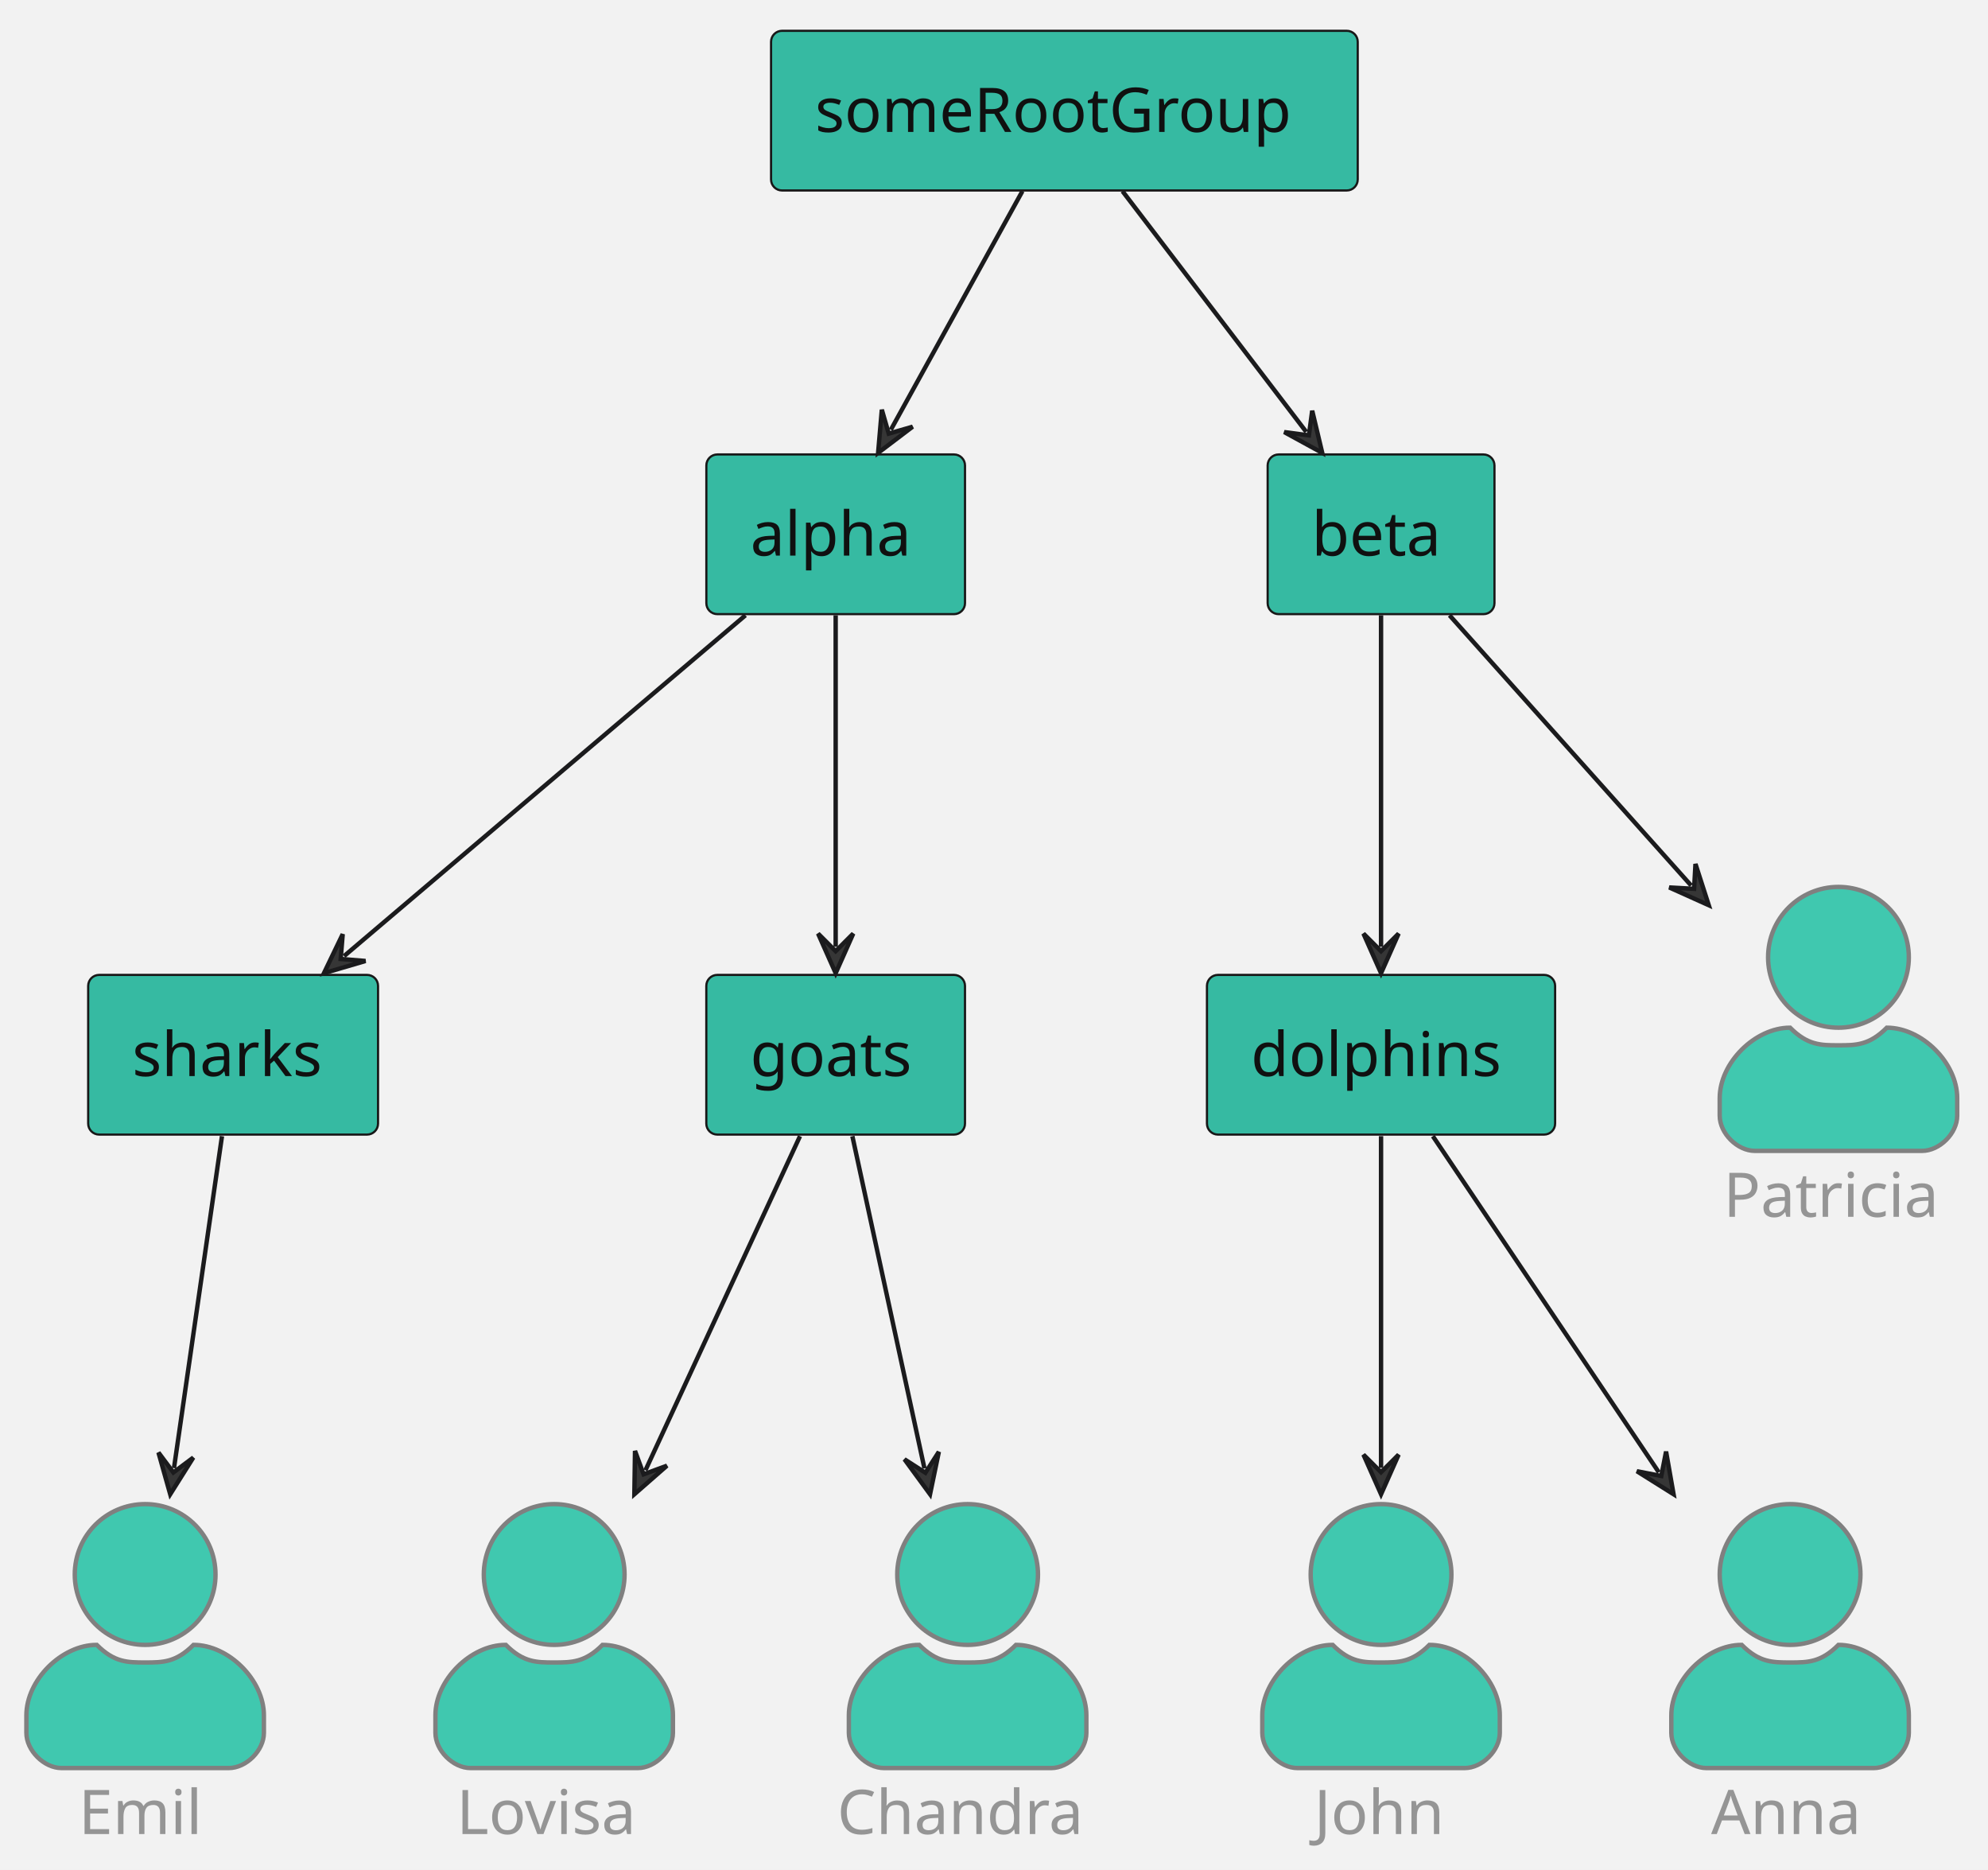
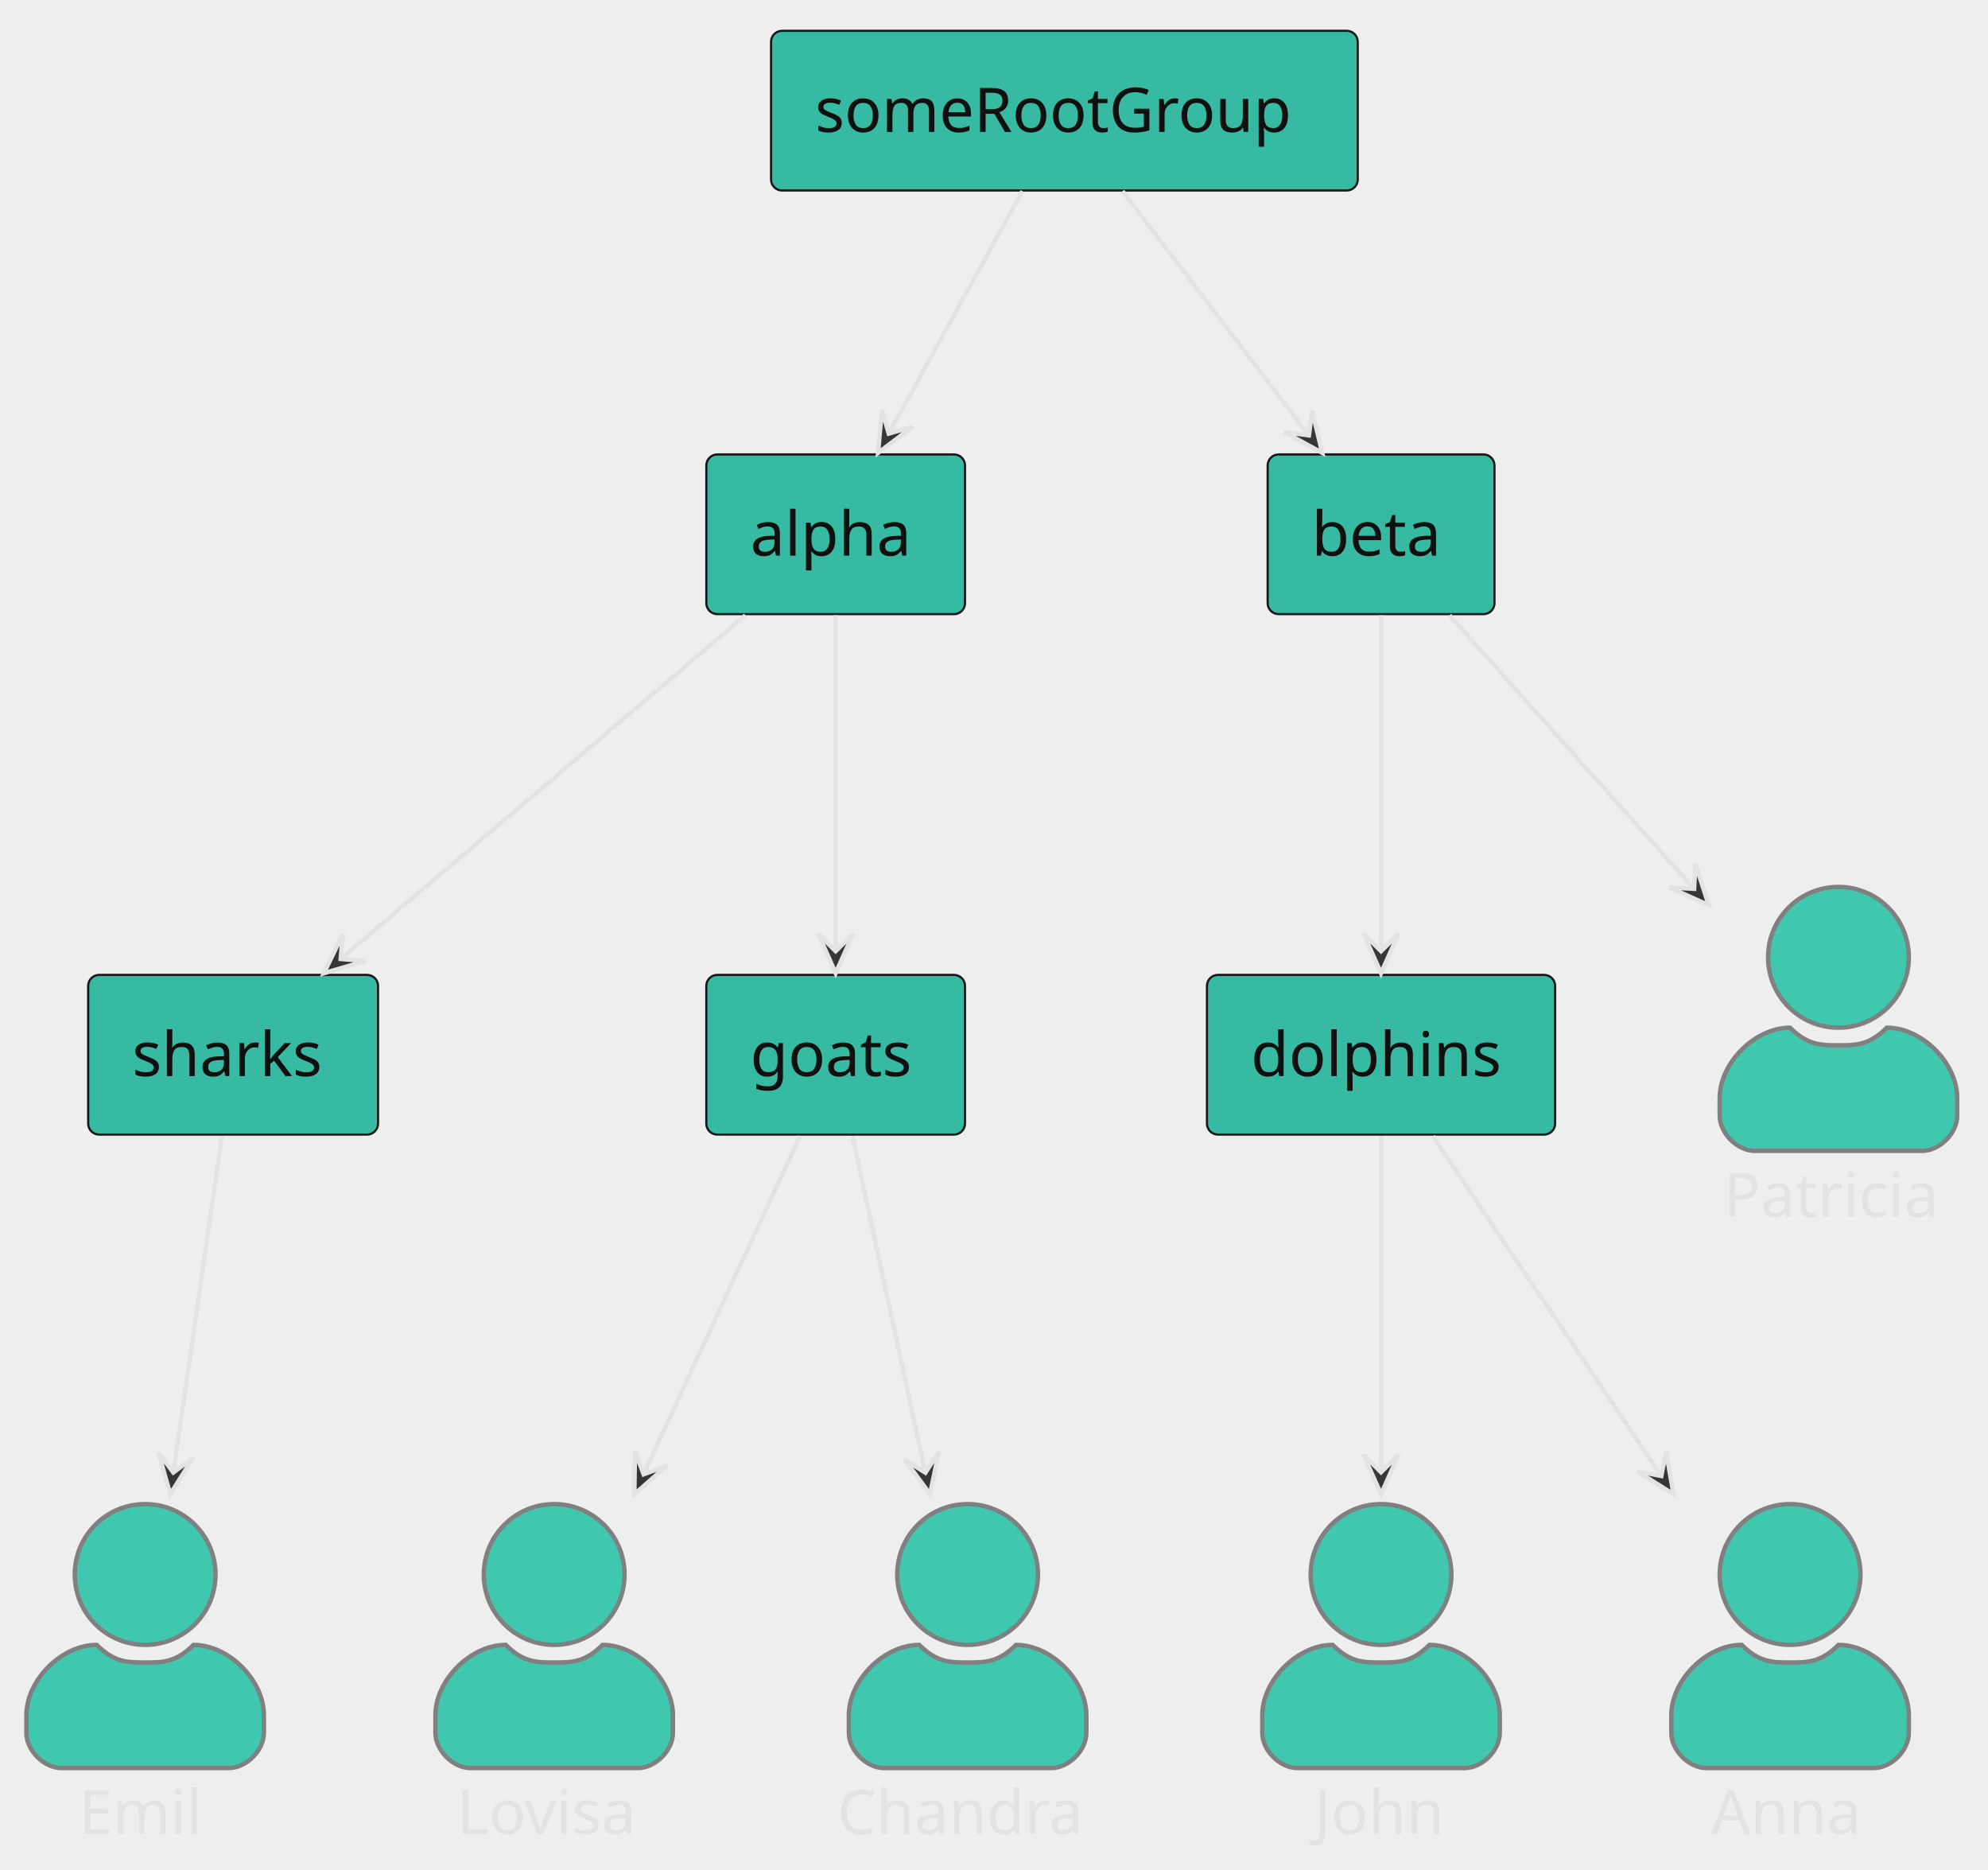
- <svg xmlns="http://www.w3.org/2000/svg" contentStyleType="text/css" data-diagram-type="DESCRIPTION" height="425px" preserveAspectRatio="none" style="width:452px;height:425px;background:#FFFFFF1A;" version="1.1" viewBox="0 0 452 425" width="452px" zoomAndPan="magnify">
+ <svg xmlns="http://www.w3.org/2000/svg" contentStyleType="text/css" data-diagram-type="DESCRIPTION" height="425px" preserveAspectRatio="none" style="width:452px;height:425px;background:#232323;" version="1.1" viewBox="0 0 452 425" width="452px" zoomAndPan="magnify">
  <defs />
  <g>
-     <rect fill="#FFFFFF" fill-opacity="0.102" height="425" style="stroke:none;stroke-width:1;" width="452" x="0" y="0" />
+     <rect fill="#2323231a" fill-opacity="0.102" height="425" style="stroke:none;stroke-width:1;" width="452" x="0" y="0" />
    <g class="entity" data-entity="someRootGroup" data-source-line="5" data-uid="ent0002" id="entity_someRootGroup">
      <rect fill="#36BAA2" height="36.297" rx="2.5" ry="2.5" style="stroke:#181818;stroke-width:0.5;" width="133.388" x="175.31" y="7" />
      <text fill="#101010" font-family="sans-serif" font-size="14" lengthAdjust="spacing" textLength="113.388" x="185.31" y="29.995">someRootGroup</text>
    </g>
    <g class="entity" data-entity="alpha" data-source-line="6" data-uid="ent0003" id="entity_alpha">
      <rect fill="#36BAA2" height="36.297" rx="2.5" ry="2.5" style="stroke:#181818;stroke-width:0.5;" width="58.808" x="160.6" y="103.3" />
      <text fill="#101010" font-family="sans-serif" font-size="14" lengthAdjust="spacing" textLength="38.808" x="170.6" y="126.295">alpha</text>
    </g>
    <g class="entity" data-entity="beta" data-source-line="7" data-uid="ent0004" id="entity_beta">
      <rect fill="#36BAA2" height="36.297" rx="2.5" ry="2.5" style="stroke:#181818;stroke-width:0.5;" width="51.568" x="288.22" y="103.3" />
      <text fill="#101010" font-family="sans-serif" font-size="14" lengthAdjust="spacing" textLength="31.568" x="298.22" y="126.295">beta</text>
    </g>
    <g class="entity" data-entity="sharks" data-source-line="8" data-uid="ent0005" id="entity_sharks">
      <rect fill="#36BAA2" height="36.297" rx="2.5" ry="2.5" style="stroke:#181818;stroke-width:0.5;" width="65.903" x="20.05" y="221.6" />
      <text fill="#101010" font-family="sans-serif" font-size="14" lengthAdjust="spacing" textLength="45.903" x="30.05" y="244.595">sharks</text>
    </g>
    <g class="entity" data-entity="goats" data-source-line="9" data-uid="ent0006" id="entity_goats">
      <rect fill="#36BAA2" height="36.297" rx="2.5" ry="2.5" style="stroke:#181818;stroke-width:0.5;" width="58.815" x="160.59" y="221.6" />
      <text fill="#101010" font-family="sans-serif" font-size="14" lengthAdjust="spacing" textLength="38.815" x="170.59" y="244.595">goats</text>
    </g>
    <g class="entity" data-entity="dolphins" data-source-line="10" data-uid="ent0007" id="entity_dolphins">
      <rect fill="#36BAA2" height="36.297" rx="2.5" ry="2.5" style="stroke:#181818;stroke-width:0.5;" width="79.158" x="274.42" y="221.6" />
      <text fill="#101010" font-family="sans-serif" font-size="14" lengthAdjust="spacing" textLength="59.158" x="284.42" y="244.595">dolphins</text>
    </g>
    <g class="entity" data-entity="John" data-source-line="11" data-uid="ent0008" id="entity_John">
      <ellipse cx="314" cy="357.89" fill="#40C8AF" rx="16" ry="16" style="stroke:#808080;stroke-width:1;" />
      <path d="M314,377.89 C318,377.89 321,377.89 325,373.89 C333,373.89 341,381.89 341,389.89 L341,393.89 C341,397.89 337,401.89 333,401.89 L295,401.89 C291,401.89 287,397.89 287,393.89 L287,389.89 C287,381.89 295,373.89 303,373.89 C307,377.89 310,377.89 314,377.89" fill="#40C8AF" style="stroke:#808080;stroke-width:1;" />
-       <text fill="#959595" font-family="sans-serif" font-size="14" lengthAdjust="spacing" textLength="30.44" x="298.78" y="416.885">John</text>
+       <text fill="#e3e3e3" font-family="sans-serif" font-size="14" lengthAdjust="spacing" textLength="30.44" x="298.78" y="416.885">John</text>
    </g>
    <g class="entity" data-entity="Anna" data-source-line="12" data-uid="ent0009" id="entity_Anna">
      <ellipse cx="407" cy="357.89" fill="#40C8AF" rx="16" ry="16" style="stroke:#808080;stroke-width:1;" />
      <path d="M407,377.89 C411,377.89 414,377.89 418,373.89 C426,373.89 434,381.89 434,389.89 L434,393.89 C434,397.89 430,401.89 426,401.89 L388,401.89 C384,401.89 380,397.89 380,393.89 L380,389.89 C380,381.89 388,373.89 396,373.89 C400,377.89 403,377.89 407,377.89" fill="#40C8AF" style="stroke:#808080;stroke-width:1;" />
-       <text fill="#959595" font-family="sans-serif" font-size="14" lengthAdjust="spacing" textLength="35.902" x="389.049" y="416.885">Anna</text>
+       <text fill="#e3e3e3" font-family="sans-serif" font-size="14" lengthAdjust="spacing" textLength="35.902" x="389.049" y="416.885">Anna</text>
    </g>
    <g class="entity" data-entity="Patricia" data-source-line="13" data-uid="ent0010" id="entity_Patricia">
      <ellipse cx="418" cy="217.6" fill="#40C8AF" rx="16" ry="16" style="stroke:#808080;stroke-width:1;" />
      <path d="M418,237.6 C422,237.6 425,237.6 429,233.6 C437,233.6 445,241.6 445,249.6 L445,253.6 C445,257.6 441,261.6 437,261.6 L399,261.6 C395,261.6 391,257.6 391,253.6 L391,249.6 C391,241.6 399,233.6 407,233.6 C411,237.6 414,237.6 418,237.6" fill="#40C8AF" style="stroke:#808080;stroke-width:1;" />
-       <text fill="#959595" font-family="sans-serif" font-size="14" lengthAdjust="spacing" textLength="52.322" x="391.839" y="276.595">Patricia</text>
+       <text fill="#e3e3e3" font-family="sans-serif" font-size="14" lengthAdjust="spacing" textLength="52.322" x="391.839" y="276.595">Patricia</text>
    </g>
    <g class="entity" data-entity="Emil" data-source-line="14" data-uid="ent0011" id="entity_Emil">
      <ellipse cx="33" cy="357.89" fill="#40C8AF" rx="16" ry="16" style="stroke:#808080;stroke-width:1;" />
      <path d="M33,377.89 C37,377.89 40,377.89 44,373.89 C52,373.89 60,381.89 60,389.89 L60,393.89 C60,397.89 56,401.89 52,401.89 L14,401.89 C10,401.89 6,397.89 6,393.89 L6,389.89 C6,381.89 14,373.89 22,373.89 C26,377.89 29,377.89 33,377.89" fill="#40C8AF" style="stroke:#808080;stroke-width:1;" />
-       <text fill="#959595" font-family="sans-serif" font-size="14" lengthAdjust="spacing" textLength="30.263" x="17.869" y="416.885">Emil</text>
+       <text fill="#e3e3e3" font-family="sans-serif" font-size="14" lengthAdjust="spacing" textLength="30.263" x="17.869" y="416.885">Emil</text>
    </g>
    <g class="entity" data-entity="Lovisa" data-source-line="15" data-uid="ent0012" id="entity_Lovisa">
      <ellipse cx="126" cy="357.89" fill="#40C8AF" rx="16" ry="16" style="stroke:#808080;stroke-width:1;" />
      <path d="M126,377.89 C130,377.89 133,377.89 137,373.89 C145,373.89 153,381.89 153,389.89 L153,393.89 C153,397.89 149,401.89 145,401.89 L107,401.89 C103,401.89 99,397.89 99,393.89 L99,389.89 C99,381.89 107,373.89 115,373.89 C119,377.89 122,377.89 126,377.89" fill="#40C8AF" style="stroke:#808080;stroke-width:1;" />
-       <text fill="#959595" font-family="sans-serif" font-size="14" lengthAdjust="spacing" textLength="44.413" x="103.793" y="416.885">Lovisa</text>
+       <text fill="#e3e3e3" font-family="sans-serif" font-size="14" lengthAdjust="spacing" textLength="44.413" x="103.793" y="416.885">Lovisa</text>
    </g>
    <g class="entity" data-entity="Chandra" data-source-line="16" data-uid="ent0013" id="entity_Chandra">
      <ellipse cx="220.001" cy="357.89" fill="#40C8AF" rx="16" ry="16" style="stroke:#808080;stroke-width:1;" />
      <path d="M220.001,377.89 C224.001,377.89 227.001,377.89 231.001,373.89 C239.001,373.89 247.001,381.89 247.001,389.89 L247.001,393.89 C247.001,397.89 243.001,401.89 239.001,401.89 L201.001,401.89 C197.001,401.89 193.001,397.89 193.001,393.89 L193.001,389.89 C193.001,381.89 201.001,373.89 209.001,373.89 C213.001,377.89 216.001,377.89 220.001,377.89" fill="#40C8AF" style="stroke:#808080;stroke-width:1;" />
-       <text fill="#959595" font-family="sans-serif" font-size="14" lengthAdjust="spacing" textLength="59.322" x="190.34" y="416.885">Chandra</text>
+       <text fill="#e3e3e3" font-family="sans-serif" font-size="14" lengthAdjust="spacing" textLength="59.322" x="190.34" y="416.885">Chandra</text>
    </g>
    <g class="link" data-entity-1="someRootGroup" data-entity-2="alpha" data-source-line="18" data-uid="lnk14" id="link_someRootGroup_alpha">
-       <path d="M232.46,43.45 C223.14,60.35 211.919,80.707 202.549,97.687" fill="none" id="someRootGroup-to-alpha" style="stroke:#1b1b1d;stroke-width:1;" />
-       <polygon fill="#363636" points="199.65,102.94,207.5,96.993,202.066,98.562,200.496,93.128,199.65,102.94" style="stroke:#1b1b1d;stroke-width:1;" />
+       <path d="M232.46,43.45 C223.14,60.35 211.919,80.707 202.549,97.687" fill="none" id="someRootGroup-to-alpha" style="stroke:#e3e3e3;stroke-width:1;" />
+       <polygon fill="#363636" points="199.65,102.94,207.5,96.993,202.066,98.562,200.496,93.128,199.65,102.94" style="stroke:#e3e3e3;stroke-width:1;" />
    </g>
    <g class="link" data-entity-1="someRootGroup" data-entity-2="beta" data-source-line="19" data-uid="lnk15" id="link_someRootGroup_beta">
-       <path d="M255.21,43.45 C268.12,60.35 284.03,81.191 296.99,98.171" fill="none" id="someRootGroup-to-beta" style="stroke:#1b1b1d;stroke-width:1;" />
-       <polygon fill="#363636" points="300.63,102.94,298.349,93.359,297.596,98.965,291.99,98.213,300.63,102.94" style="stroke:#1b1b1d;stroke-width:1;" />
+       <path d="M255.21,43.45 C268.12,60.35 284.03,81.191 296.99,98.171" fill="none" id="someRootGroup-to-beta" style="stroke:#e3e3e3;stroke-width:1;" />
+       <polygon fill="#363636" points="300.63,102.94,298.349,93.359,297.596,98.965,291.99,98.213,300.63,102.94" style="stroke:#e3e3e3;stroke-width:1;" />
    </g>
    <g class="link" data-entity-1="alpha" data-entity-2="sharks" data-source-line="20" data-uid="lnk16" id="link_alpha_sharks">
-       <path d="M169.49,139.86 C143.66,161.78 104.114,195.347 78.224,217.327" fill="none" id="alpha-to-sharks" style="stroke:#1b1b1d;stroke-width:1;" />
-       <polygon fill="#363636" points="73.65,221.21,83.1,218.435,77.462,217.974,77.922,212.336,73.65,221.21" style="stroke:#1b1b1d;stroke-width:1;" />
+       <path d="M169.49,139.86 C143.66,161.78 104.114,195.347 78.224,217.327" fill="none" id="alpha-to-sharks" style="stroke:#e3e3e3;stroke-width:1;" />
+       <polygon fill="#363636" points="73.65,221.21,83.1,218.435,77.462,217.974,77.922,212.336,73.65,221.21" style="stroke:#e3e3e3;stroke-width:1;" />
    </g>
    <g class="link" data-entity-1="alpha" data-entity-2="goats" data-source-line="21" data-uid="lnk17" id="link_alpha_goats">
-       <path d="M190,139.86 C190,161.78 190,193.23 190,215.21" fill="none" id="alpha-to-goats" style="stroke:#1b1b1d;stroke-width:1;" />
-       <polygon fill="#363636" points="190,221.21,194,212.21,190,216.21,186,212.21,190,221.21" style="stroke:#1b1b1d;stroke-width:1;" />
+       <path d="M190,139.86 C190,161.78 190,193.23 190,215.21" fill="none" id="alpha-to-goats" style="stroke:#e3e3e3;stroke-width:1;" />
+       <polygon fill="#363636" points="190,221.21,194,212.21,190,216.21,186,212.21,190,221.21" style="stroke:#e3e3e3;stroke-width:1;" />
    </g>
    <g class="link" data-entity-1="beta" data-entity-2="dolphins" data-source-line="22" data-uid="lnk18" id="link_beta_dolphins">
-       <path d="M314,139.86 C314,161.78 314,193.23 314,215.21" fill="none" id="beta-to-dolphins" style="stroke:#1b1b1d;stroke-width:1;" />
-       <polygon fill="#363636" points="314,221.21,318,212.21,314,216.21,310,212.21,314,221.21" style="stroke:#1b1b1d;stroke-width:1;" />
+       <path d="M314,139.86 C314,161.78 314,193.23 314,215.21" fill="none" id="beta-to-dolphins" style="stroke:#e3e3e3;stroke-width:1;" />
+       <polygon fill="#363636" points="314,221.21,318,212.21,314,216.21,310,212.21,314,221.21" style="stroke:#e3e3e3;stroke-width:1;" />
    </g>
    <g class="link" data-entity-1="dolphins" data-entity-2="John" data-source-line="23" data-uid="lnk19" id="link_dolphins_John">
-       <path d="M314,258.26 C314,278.61 314,306.83 314,333.65" fill="none" id="dolphins-to-John" style="stroke:#1b1b1d;stroke-width:1;" />
-       <polygon fill="#363636" points="314,339.65,318,330.65,314,334.65,310,330.65,314,339.65" style="stroke:#1b1b1d;stroke-width:1;" />
+       <path d="M314,258.26 C314,278.61 314,306.83 314,333.65" fill="none" id="dolphins-to-John" style="stroke:#e3e3e3;stroke-width:1;" />
+       <polygon fill="#363636" points="314,339.65,318,330.65,314,334.65,310,330.65,314,339.65" style="stroke:#e3e3e3;stroke-width:1;" />
    </g>
    <g class="link" data-entity-1="dolphins" data-entity-2="Anna" data-source-line="24" data-uid="lnk20" id="link_dolphins_Anna">
-       <path d="M325.78,258.26 C339.46,278.61 359.121,307.851 377.161,334.671" fill="none" id="dolphins-to-Anna" style="stroke:#1b1b1d;stroke-width:1;" />
-       <polygon fill="#363636" points="380.51,339.65,378.806,329.95,377.719,335.501,372.168,334.415,380.51,339.65" style="stroke:#1b1b1d;stroke-width:1;" />
+       <path d="M325.78,258.26 C339.46,278.61 359.121,307.851 377.161,334.671" fill="none" id="dolphins-to-Anna" style="stroke:#e3e3e3;stroke-width:1;" />
+       <polygon fill="#363636" points="380.51,339.65,378.806,329.95,377.719,335.501,372.168,334.415,380.51,339.65" style="stroke:#e3e3e3;stroke-width:1;" />
    </g>
    <g class="link" data-entity-1="beta" data-entity-2="Patricia" data-source-line="25" data-uid="lnk21" id="link_beta_Patricia">
-       <path d="M329.57,139.86 C345.1,157.22 365.33,179.848 384.51,201.288" fill="none" id="beta-to-Patricia" style="stroke:#1b1b1d;stroke-width:1;" />
-       <polygon fill="#363636" points="388.51,205.76,385.491,196.385,385.176,202.034,379.528,201.719,388.51,205.76" style="stroke:#1b1b1d;stroke-width:1;" />
+       <path d="M329.57,139.86 C345.1,157.22 365.33,179.848 384.51,201.288" fill="none" id="beta-to-Patricia" style="stroke:#e3e3e3;stroke-width:1;" />
+       <polygon fill="#363636" points="388.51,205.76,385.491,196.385,385.176,202.034,379.528,201.719,388.51,205.76" style="stroke:#e3e3e3;stroke-width:1;" />
    </g>
    <g class="link" data-entity-1="sharks" data-entity-2="Emil" data-source-line="26" data-uid="lnk22" id="link_sharks_Emil">
-       <path d="M50.47,258.26 C47.52,278.61 43.439,306.892 39.559,333.712" fill="none" id="sharks-to-Emil" style="stroke:#1b1b1d;stroke-width:1;" />
-       <polygon fill="#363636" points="38.7,339.65,43.947,331.315,39.416,334.702,36.03,330.17,38.7,339.65" style="stroke:#1b1b1d;stroke-width:1;" />
+       <path d="M50.47,258.26 C47.52,278.61 43.439,306.892 39.559,333.712" fill="none" id="sharks-to-Emil" style="stroke:#e3e3e3;stroke-width:1;" />
+       <polygon fill="#363636" points="38.7,339.65,43.947,331.315,39.416,334.702,36.03,330.17,38.7,339.65" style="stroke:#e3e3e3;stroke-width:1;" />
    </g>
    <g class="link" data-entity-1="goats" data-entity-2="Chandra" data-source-line="27" data-uid="lnk23" id="link_goats_Chandra">
-       <path d="M193.8,258.26 C198.21,278.61 204.368,306.966 210.188,333.786" fill="none" id="goats-to-Chandra" style="stroke:#1b1b1d;stroke-width:1;" />
-       <polygon fill="#363636" points="211.46,339.65,213.46,330.006,210.4,334.764,205.642,331.703,211.46,339.65" style="stroke:#1b1b1d;stroke-width:1;" />
+       <path d="M193.8,258.26 C198.21,278.61 204.368,306.966 210.188,333.786" fill="none" id="goats-to-Chandra" style="stroke:#e3e3e3;stroke-width:1;" />
+       <polygon fill="#363636" points="211.46,339.65,213.46,330.006,210.4,334.764,205.642,331.703,211.46,339.65" style="stroke:#e3e3e3;stroke-width:1;" />
    </g>
    <g class="link" data-entity-1="goats" data-entity-2="Lovisa" data-source-line="28" data-uid="lnk24" id="link_goats_Lovisa">
-       <path d="M181.89,258.26 C172.48,278.61 159.16,307.385 146.75,334.205" fill="none" id="goats-to-Lovisa" style="stroke:#1b1b1d;stroke-width:1;" />
-       <polygon fill="#363636" points="144.23,339.65,151.64,333.162,146.33,335.112,144.379,329.802,144.23,339.65" style="stroke:#1b1b1d;stroke-width:1;" />
+       <path d="M181.89,258.26 C172.48,278.61 159.16,307.385 146.75,334.205" fill="none" id="goats-to-Lovisa" style="stroke:#e3e3e3;stroke-width:1;" />
+       <polygon fill="#363636" points="144.23,339.65,151.64,333.162,146.33,335.112,144.379,329.802,144.23,339.65" style="stroke:#e3e3e3;stroke-width:1;" />
    </g>
  </g>
</svg>
